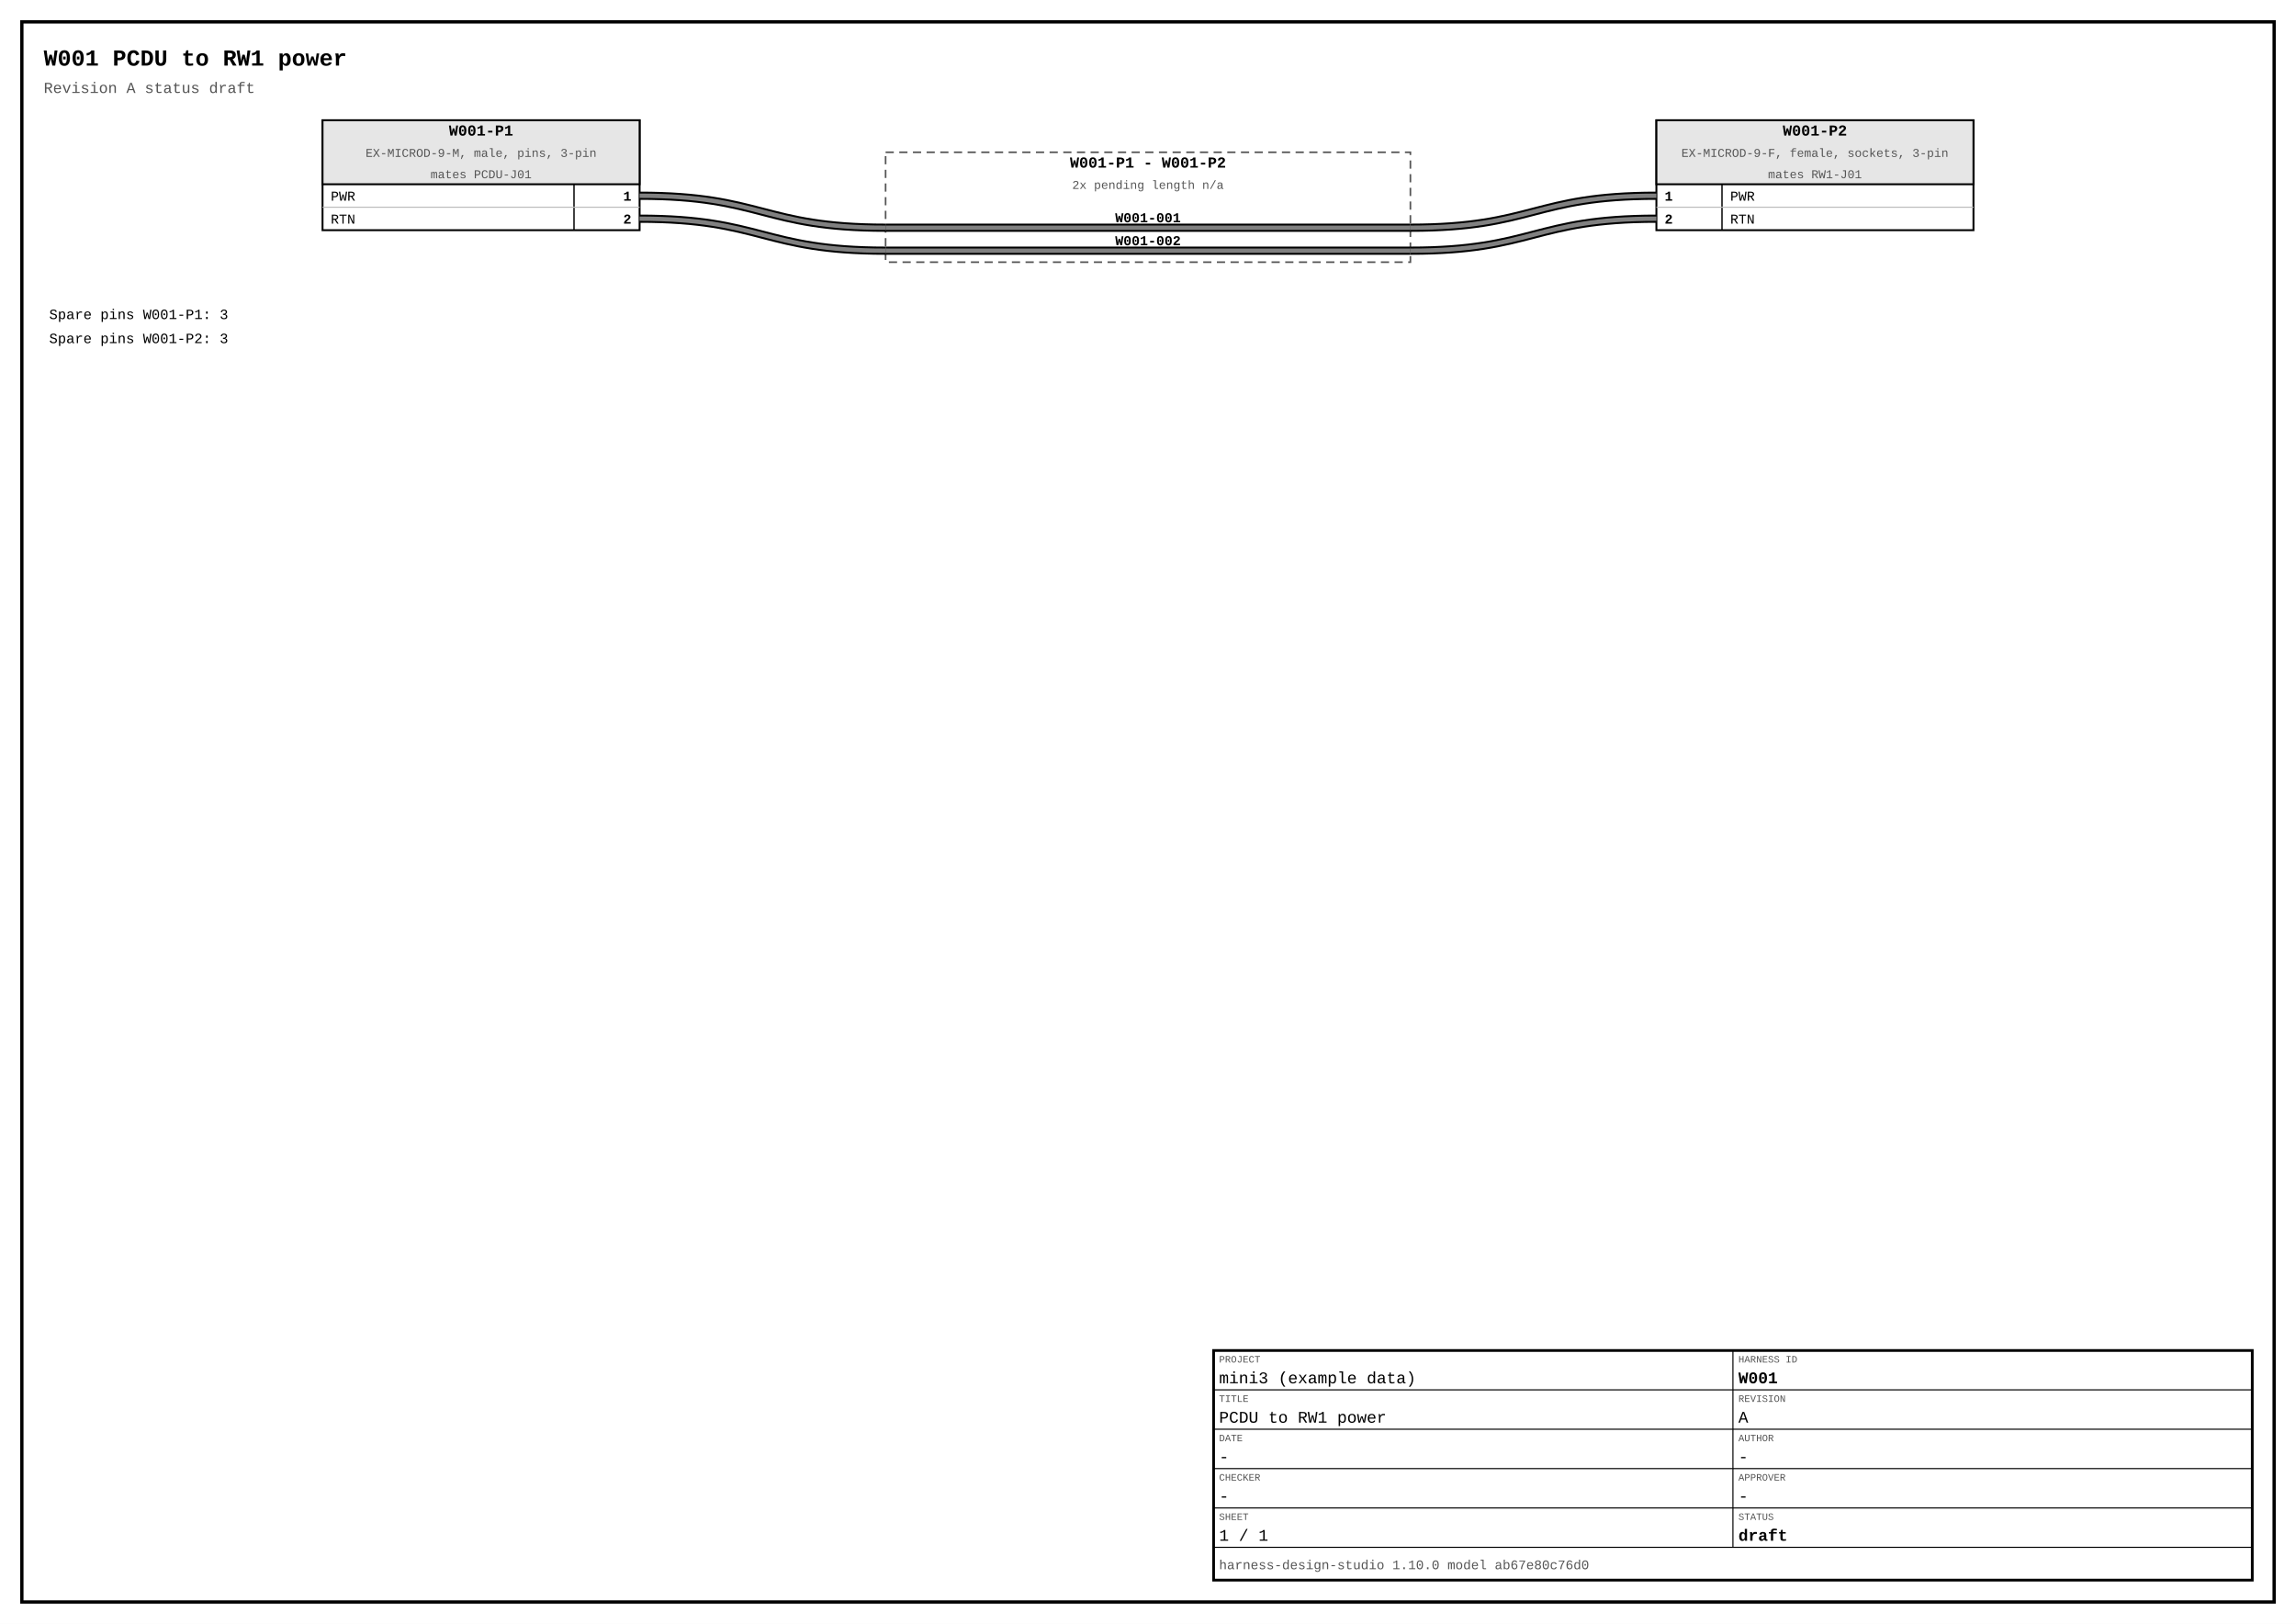
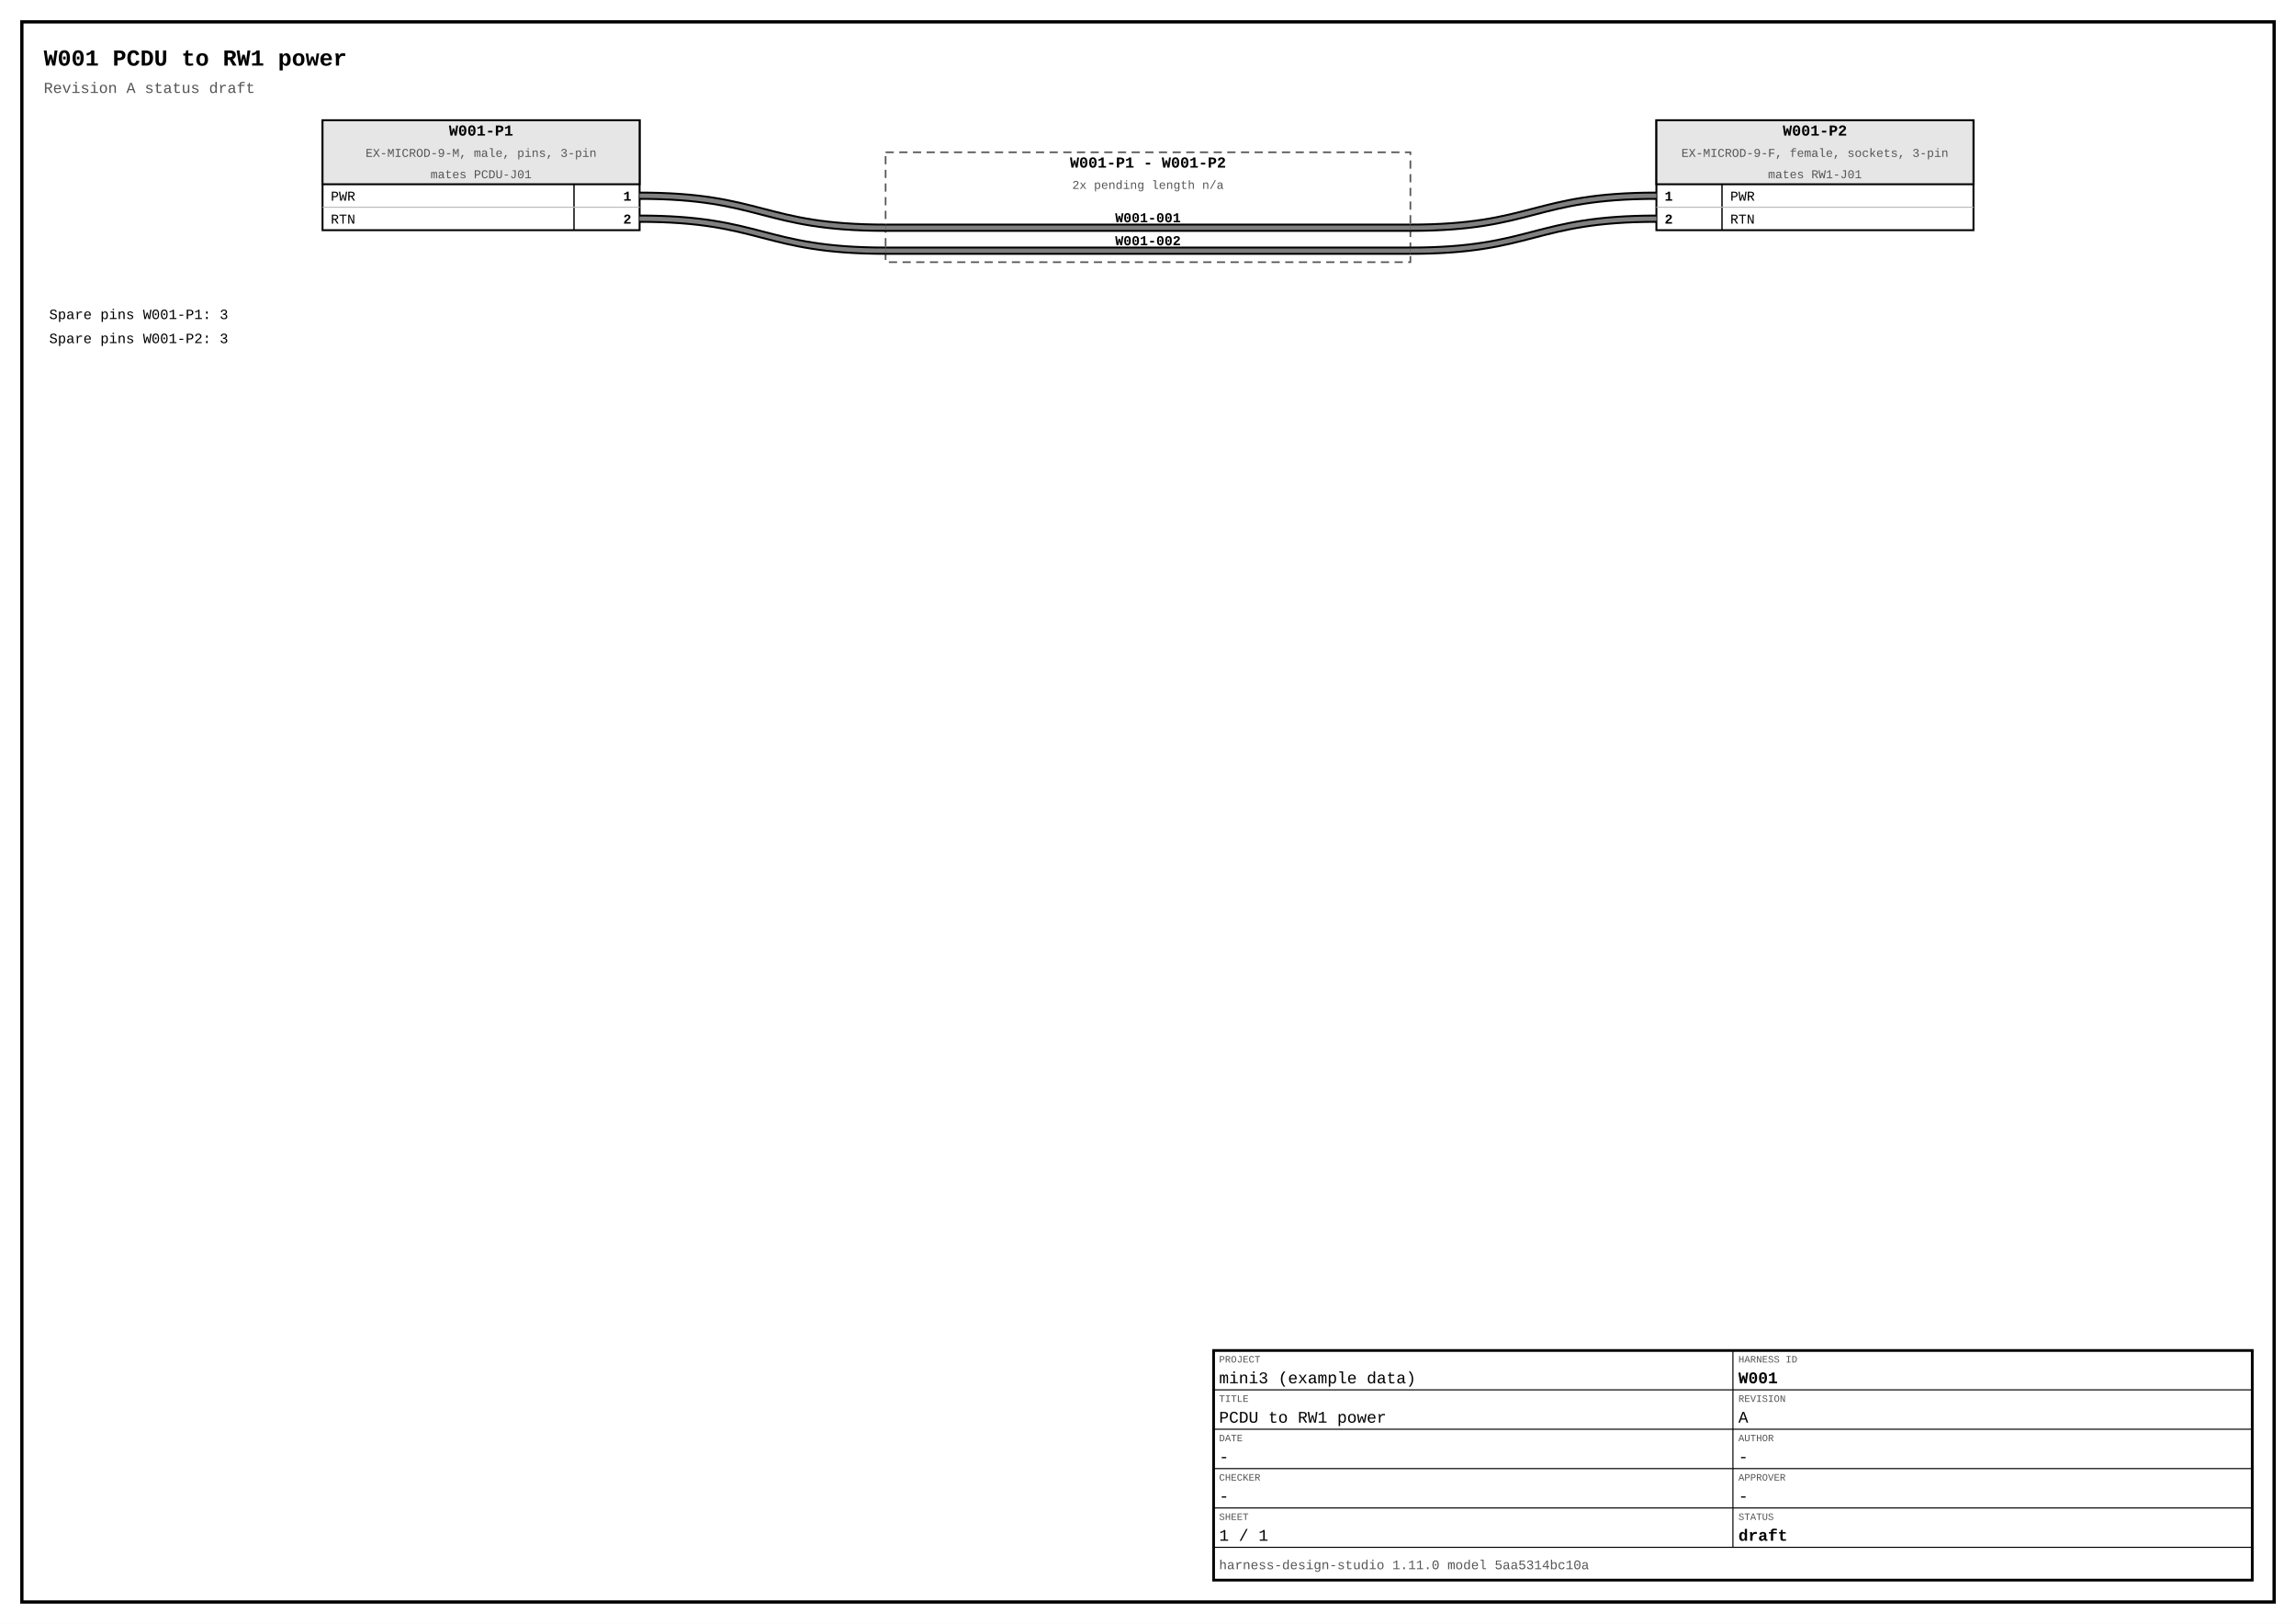
<svg xmlns="http://www.w3.org/2000/svg" width="420mm" height="297mm" viewBox="0 0 420 297" font-family="Courier New, Courier, monospace">
  <rect x="0" y="0" width="420" height="297" fill="#ffffff" />
  <rect x="4" y="4" width="412" height="289" fill="none" stroke="#000000" stroke-width="0.6" />
  <text x="8" y="12" font-size="4.2" font-weight="bold" text-anchor="start" fill="#000000">W001  PCDU to RW1 power</text>
  <text x="8" y="17" font-size="2.8" text-anchor="start" fill="#555555">Revision A  status draft</text>
  <rect x="59" y="22" width="58" height="20.1" fill="#ffffff" stroke="#000000" stroke-width="0.35" />
  <rect x="59" y="22" width="58" height="11.7" fill="#e6e6e6" stroke="#000000" stroke-width="0.35" />
  <text x="88" y="24.8" font-size="2.8" font-weight="bold" text-anchor="middle" fill="#000000">W001-P1</text>
  <text x="88" y="28.7" font-size="2.2" text-anchor="middle" fill="#555555">EX-MICROD-9-M, male, pins, 3-pin</text>
  <text x="88" y="32.6" font-size="2.2" text-anchor="middle" fill="#555555">mates PCDU-J01</text>
  <line x1="105" y1="33.7" x2="105" y2="42.1" stroke="#000000" stroke-width="0.25" />
  <line x1="59" y1="37.9" x2="117" y2="37.9" stroke="#bbbbbb" stroke-width="0.2" />
  <text x="60.5" y="36.7" font-size="2.5" text-anchor="start" fill="#000000" data-ref="sig/W001-P1/1">PWR</text>
  <text x="115.5" y="36.7" font-size="2.5" font-weight="bold" text-anchor="end" fill="#000000" data-ref="pin/W001-P1/1">1</text>
  <text x="60.5" y="40.9" font-size="2.5" text-anchor="start" fill="#000000" data-ref="sig/W001-P1/2">RTN</text>
  <text x="115.5" y="40.9" font-size="2.5" font-weight="bold" text-anchor="end" fill="#000000" data-ref="pin/W001-P1/2">2</text>
  <rect x="303" y="22" width="58" height="20.1" fill="#ffffff" stroke="#000000" stroke-width="0.35" />
  <rect x="303" y="22" width="58" height="11.7" fill="#e6e6e6" stroke="#000000" stroke-width="0.35" />
  <text x="332" y="24.8" font-size="2.8" font-weight="bold" text-anchor="middle" fill="#000000">W001-P2</text>
  <text x="332" y="28.7" font-size="2.2" text-anchor="middle" fill="#555555">EX-MICROD-9-F, female, sockets, 3-pin</text>
  <text x="332" y="32.6" font-size="2.2" text-anchor="middle" fill="#555555">mates RW1-J01</text>
  <line x1="315" y1="33.7" x2="315" y2="42.1" stroke="#000000" stroke-width="0.25" />
  <line x1="303" y1="37.9" x2="361" y2="37.9" stroke="#bbbbbb" stroke-width="0.2" />
  <text x="304.5" y="36.7" font-size="2.5" font-weight="bold" text-anchor="start" fill="#000000" data-ref="pin/W001-P2/1">1</text>
  <text x="316.5" y="36.7" font-size="2.5" text-anchor="start" fill="#000000" data-ref="sig/W001-P2/1">PWR</text>
  <text x="304.5" y="40.9" font-size="2.5" font-weight="bold" text-anchor="start" fill="#000000" data-ref="pin/W001-P2/2">2</text>
  <text x="316.5" y="40.9" font-size="2.5" text-anchor="start" fill="#000000" data-ref="sig/W001-P2/2">RTN</text>
  <rect x="162" y="27.85" width="96" height="20.1" fill="none" stroke="#555555" stroke-width="0.3" stroke-dasharray="1.5 1" />
  <text x="210" y="30.65" font-size="2.8" font-weight="bold" text-anchor="middle" fill="#000000">W001-P1 - W001-P2</text>
  <text x="210" y="34.55" font-size="2.2" text-anchor="middle" fill="#555555">2x  pending  length n/a</text>
  <path d="M 117 35.8 C 139.5 35.8 139.5 41.65 162 41.65" fill="none" stroke="#000000" stroke-width="1.5" />
  <line x1="162" y1="41.65" x2="258" y2="41.65" stroke="#000000" stroke-width="1.5" />
  <path d="M 258 41.65 C 280.5 41.65 280.5 35.8 303 35.8" fill="none" stroke="#000000" stroke-width="1.5" />
  <path d="M 117 35.8 C 139.5 35.8 139.5 41.65 162 41.65" fill="none" stroke="#808080" stroke-width="0.8" />
  <line x1="162" y1="41.65" x2="258" y2="41.65" stroke="#808080" stroke-width="0.8" />
  <path d="M 258 41.65 C 280.5 41.65 280.5 35.8 303 35.8" fill="none" stroke="#808080" stroke-width="0.8" />
  <text x="210" y="40.65" font-size="2.5" font-weight="bold" text-anchor="middle" fill="#000000">W001-001</text>
  <path d="M 117 40 C 139.5 40 139.5 45.85 162 45.85" fill="none" stroke="#000000" stroke-width="1.5" />
  <line x1="162" y1="45.85" x2="258" y2="45.85" stroke="#000000" stroke-width="1.5" />
  <path d="M 258 45.85 C 280.5 45.85 280.5 40 303 40" fill="none" stroke="#000000" stroke-width="1.5" />
  <path d="M 117 40 C 139.5 40 139.5 45.85 162 45.85" fill="none" stroke="#808080" stroke-width="0.8" />
  <line x1="162" y1="45.85" x2="258" y2="45.85" stroke="#808080" stroke-width="0.8" />
  <path d="M 258 45.85 C 280.5 45.85 280.5 40 303 40" fill="none" stroke="#808080" stroke-width="0.8" />
  <text x="210" y="44.85" font-size="2.5" font-weight="bold" text-anchor="middle" fill="#000000">W001-002</text>
  <text x="9" y="58.35" font-size="2.6" text-anchor="start" fill="#000000">Spare pins W001-P1: 3</text>
  <text x="9" y="62.75" font-size="2.6" text-anchor="start" fill="#000000">Spare pins W001-P2: 3</text>
  <rect x="222" y="247" width="190" height="42" fill="none" stroke="#000000" stroke-width="0.5" />
  <line x1="222" y1="247" x2="317" y2="247" stroke="#000000" stroke-width="0.2" />
  <text x="223" y="249.2" font-size="1.8" text-anchor="start" fill="#555555">PROJECT</text>
  <text x="223" y="253" font-size="3" text-anchor="start" fill="#000000">mini3 (example data)</text>
  <line x1="317" y1="247" x2="412" y2="247" stroke="#000000" stroke-width="0.2" />
  <text x="318" y="249.2" font-size="1.8" text-anchor="start" fill="#555555">HARNESS ID</text>
  <text x="318" y="253" font-size="3" font-weight="bold" text-anchor="start" fill="#000000">W001</text>
  <line x1="222" y1="254.2" x2="317" y2="254.2" stroke="#000000" stroke-width="0.2" />
  <text x="223" y="256.4" font-size="1.8" text-anchor="start" fill="#555555">TITLE</text>
  <text x="223" y="260.2" font-size="3" text-anchor="start" fill="#000000">PCDU to RW1 power</text>
  <line x1="317" y1="254.2" x2="412" y2="254.2" stroke="#000000" stroke-width="0.2" />
  <text x="318" y="256.4" font-size="1.8" text-anchor="start" fill="#555555">REVISION</text>
  <text x="318" y="260.2" font-size="3" text-anchor="start" fill="#000000">A</text>
  <line x1="222" y1="261.4" x2="317" y2="261.4" stroke="#000000" stroke-width="0.2" />
  <text x="223" y="263.6" font-size="1.8" text-anchor="start" fill="#555555">DATE</text>
  <text x="223" y="267.4" font-size="3" text-anchor="start" fill="#000000">-</text>
  <line x1="317" y1="261.4" x2="412" y2="261.4" stroke="#000000" stroke-width="0.2" />
  <text x="318" y="263.6" font-size="1.8" text-anchor="start" fill="#555555">AUTHOR</text>
  <text x="318" y="267.4" font-size="3" text-anchor="start" fill="#000000">-</text>
  <line x1="222" y1="268.6" x2="317" y2="268.6" stroke="#000000" stroke-width="0.2" />
  <text x="223" y="270.8" font-size="1.8" text-anchor="start" fill="#555555">CHECKER</text>
  <text x="223" y="274.6" font-size="3" text-anchor="start" fill="#000000">-</text>
  <line x1="317" y1="268.6" x2="412" y2="268.6" stroke="#000000" stroke-width="0.2" />
  <text x="318" y="270.8" font-size="1.8" text-anchor="start" fill="#555555">APPROVER</text>
  <text x="318" y="274.6" font-size="3" text-anchor="start" fill="#000000">-</text>
  <line x1="222" y1="275.8" x2="317" y2="275.8" stroke="#000000" stroke-width="0.2" />
  <text x="223" y="278" font-size="1.8" text-anchor="start" fill="#555555">SHEET</text>
  <text x="223" y="281.8" font-size="3" text-anchor="start" fill="#000000">1 / 1</text>
  <line x1="317" y1="275.8" x2="412" y2="275.8" stroke="#000000" stroke-width="0.2" />
  <text x="318" y="278" font-size="1.8" text-anchor="start" fill="#555555">STATUS</text>
  <text x="318" y="281.8" font-size="3" font-weight="bold" text-anchor="start" fill="#000000">draft</text>
  <line x1="317" y1="247" x2="317" y2="283" stroke="#000000" stroke-width="0.2" />
  <line x1="222" y1="283" x2="412" y2="283" stroke="#000000" stroke-width="0.2" />
-   <text x="223" y="287" font-size="2.4" text-anchor="start" fill="#555555">harness-design-studio 1.10.0 model ab67e80c76d0</text>
+   <text x="223" y="287" font-size="2.4" text-anchor="start" fill="#555555">harness-design-studio 1.11.0 model 5aa5314bc10a</text>
</svg>
